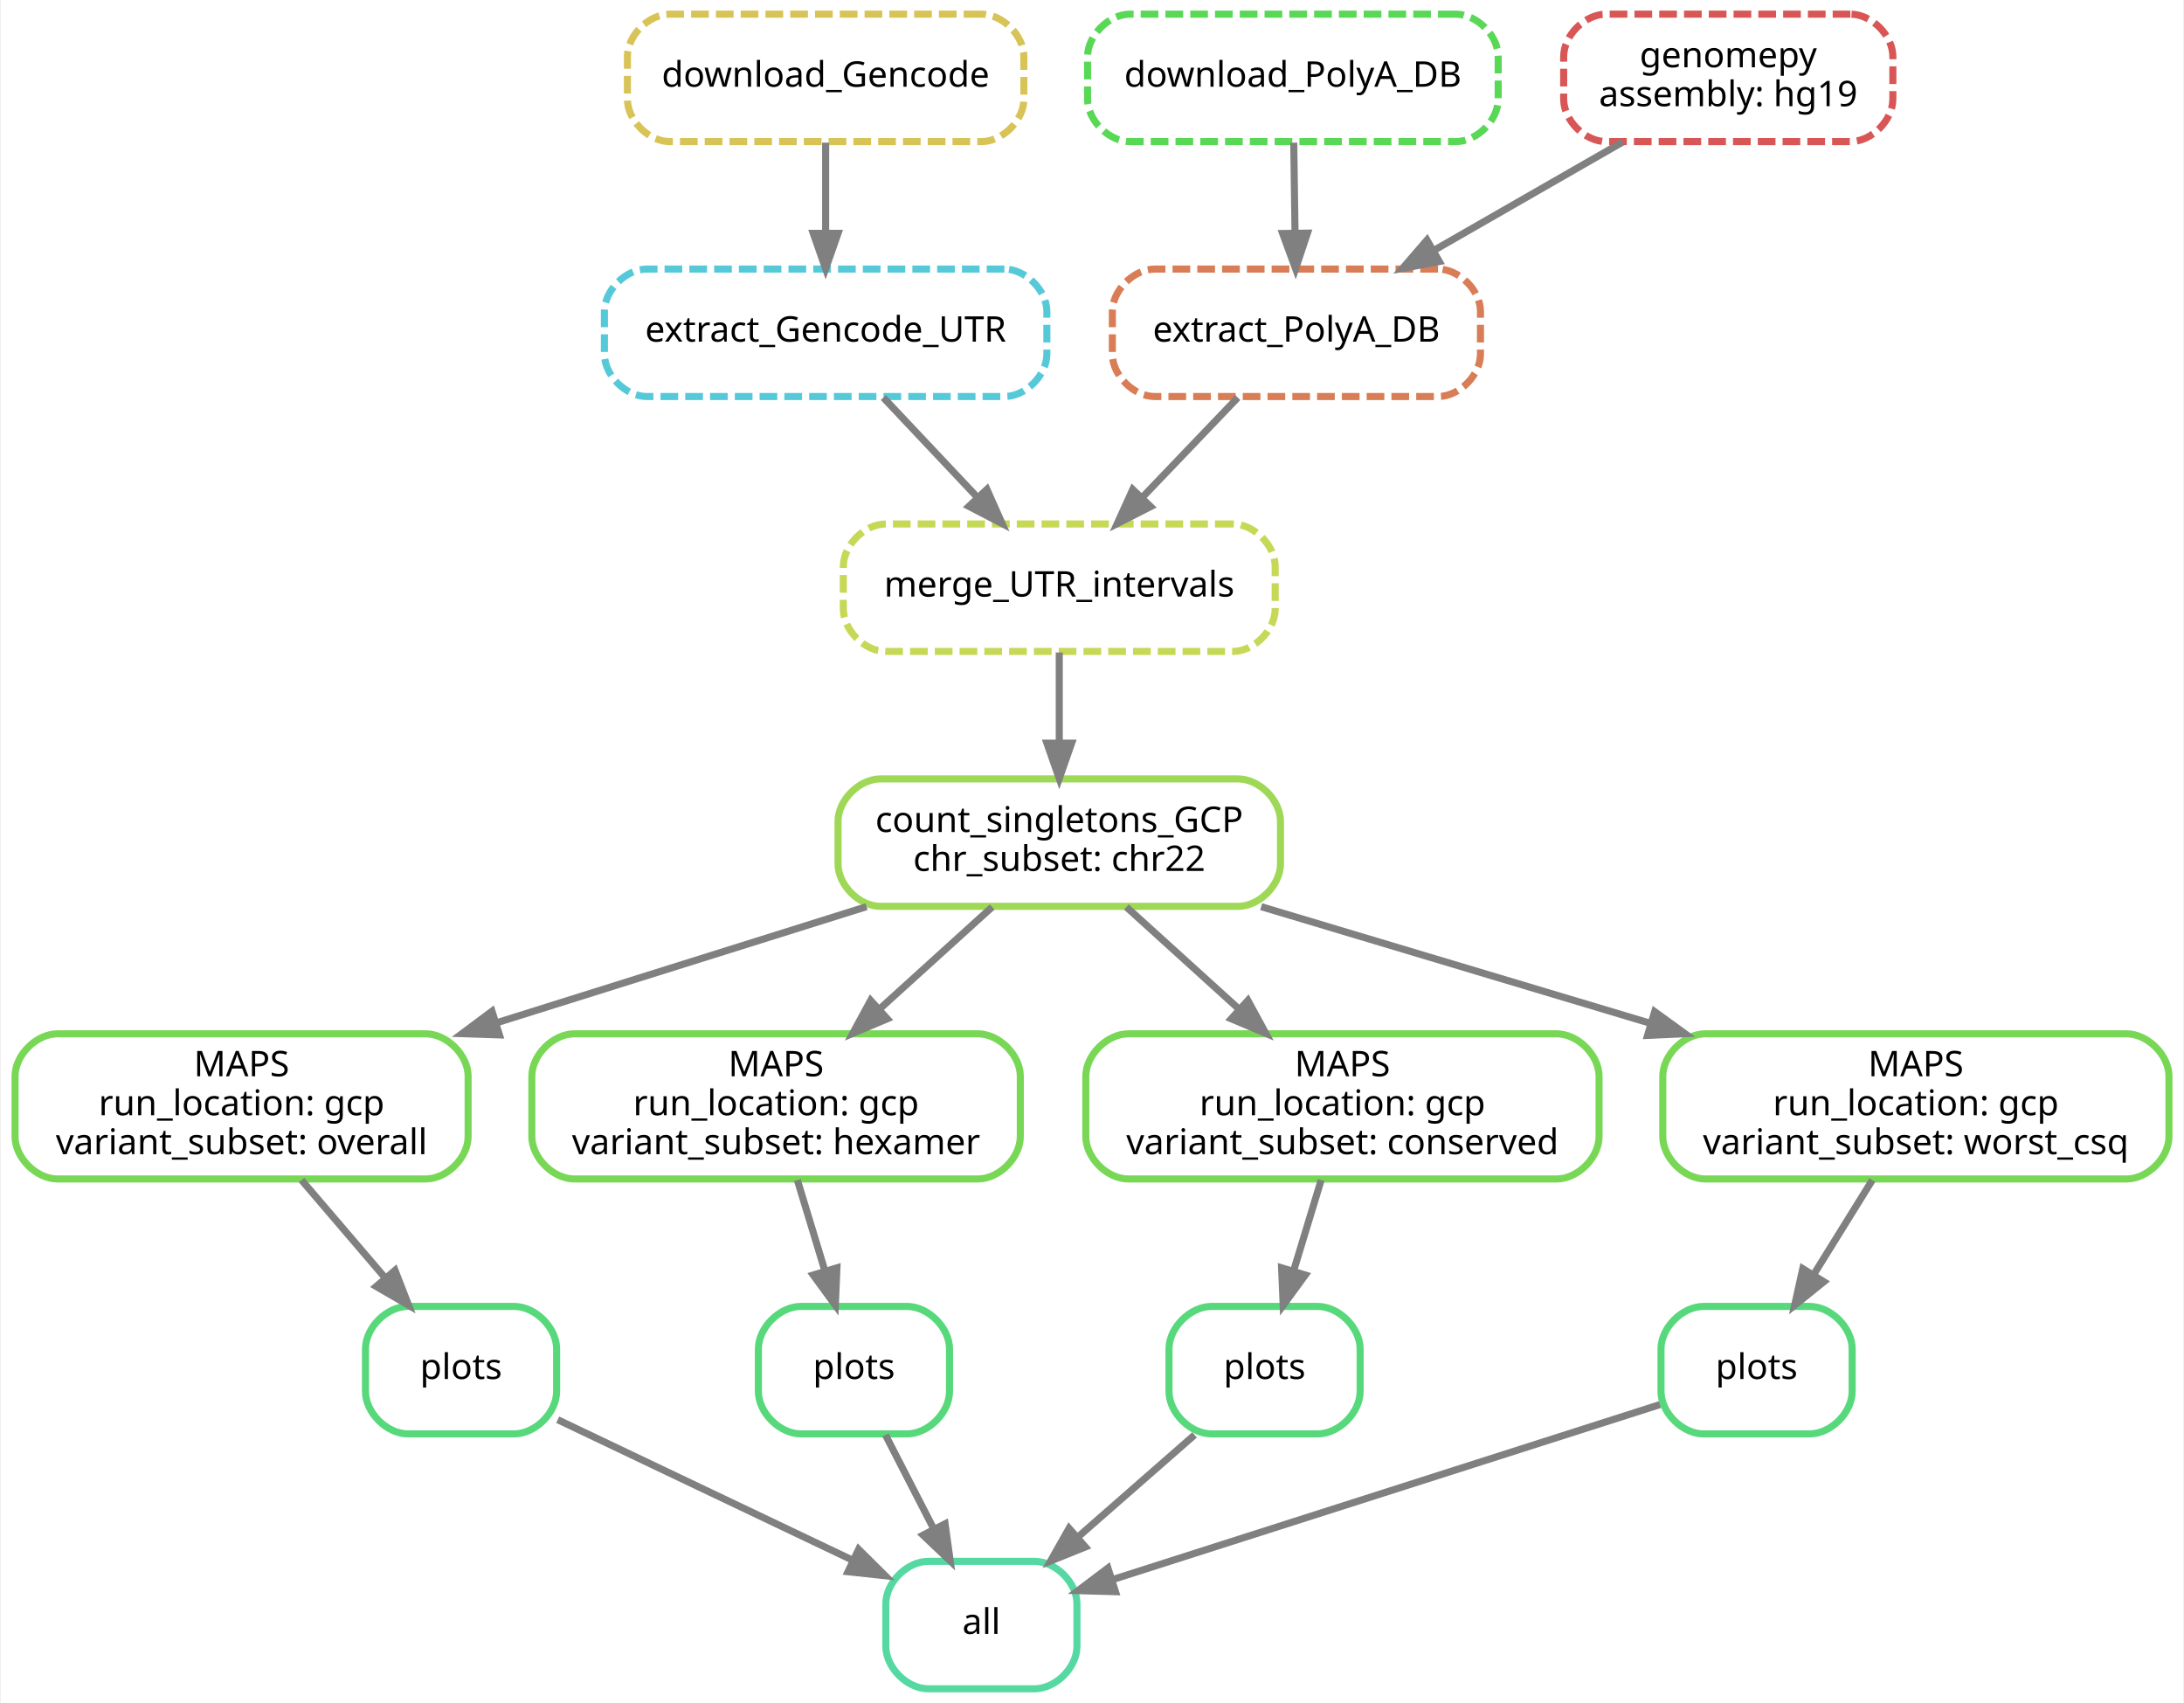
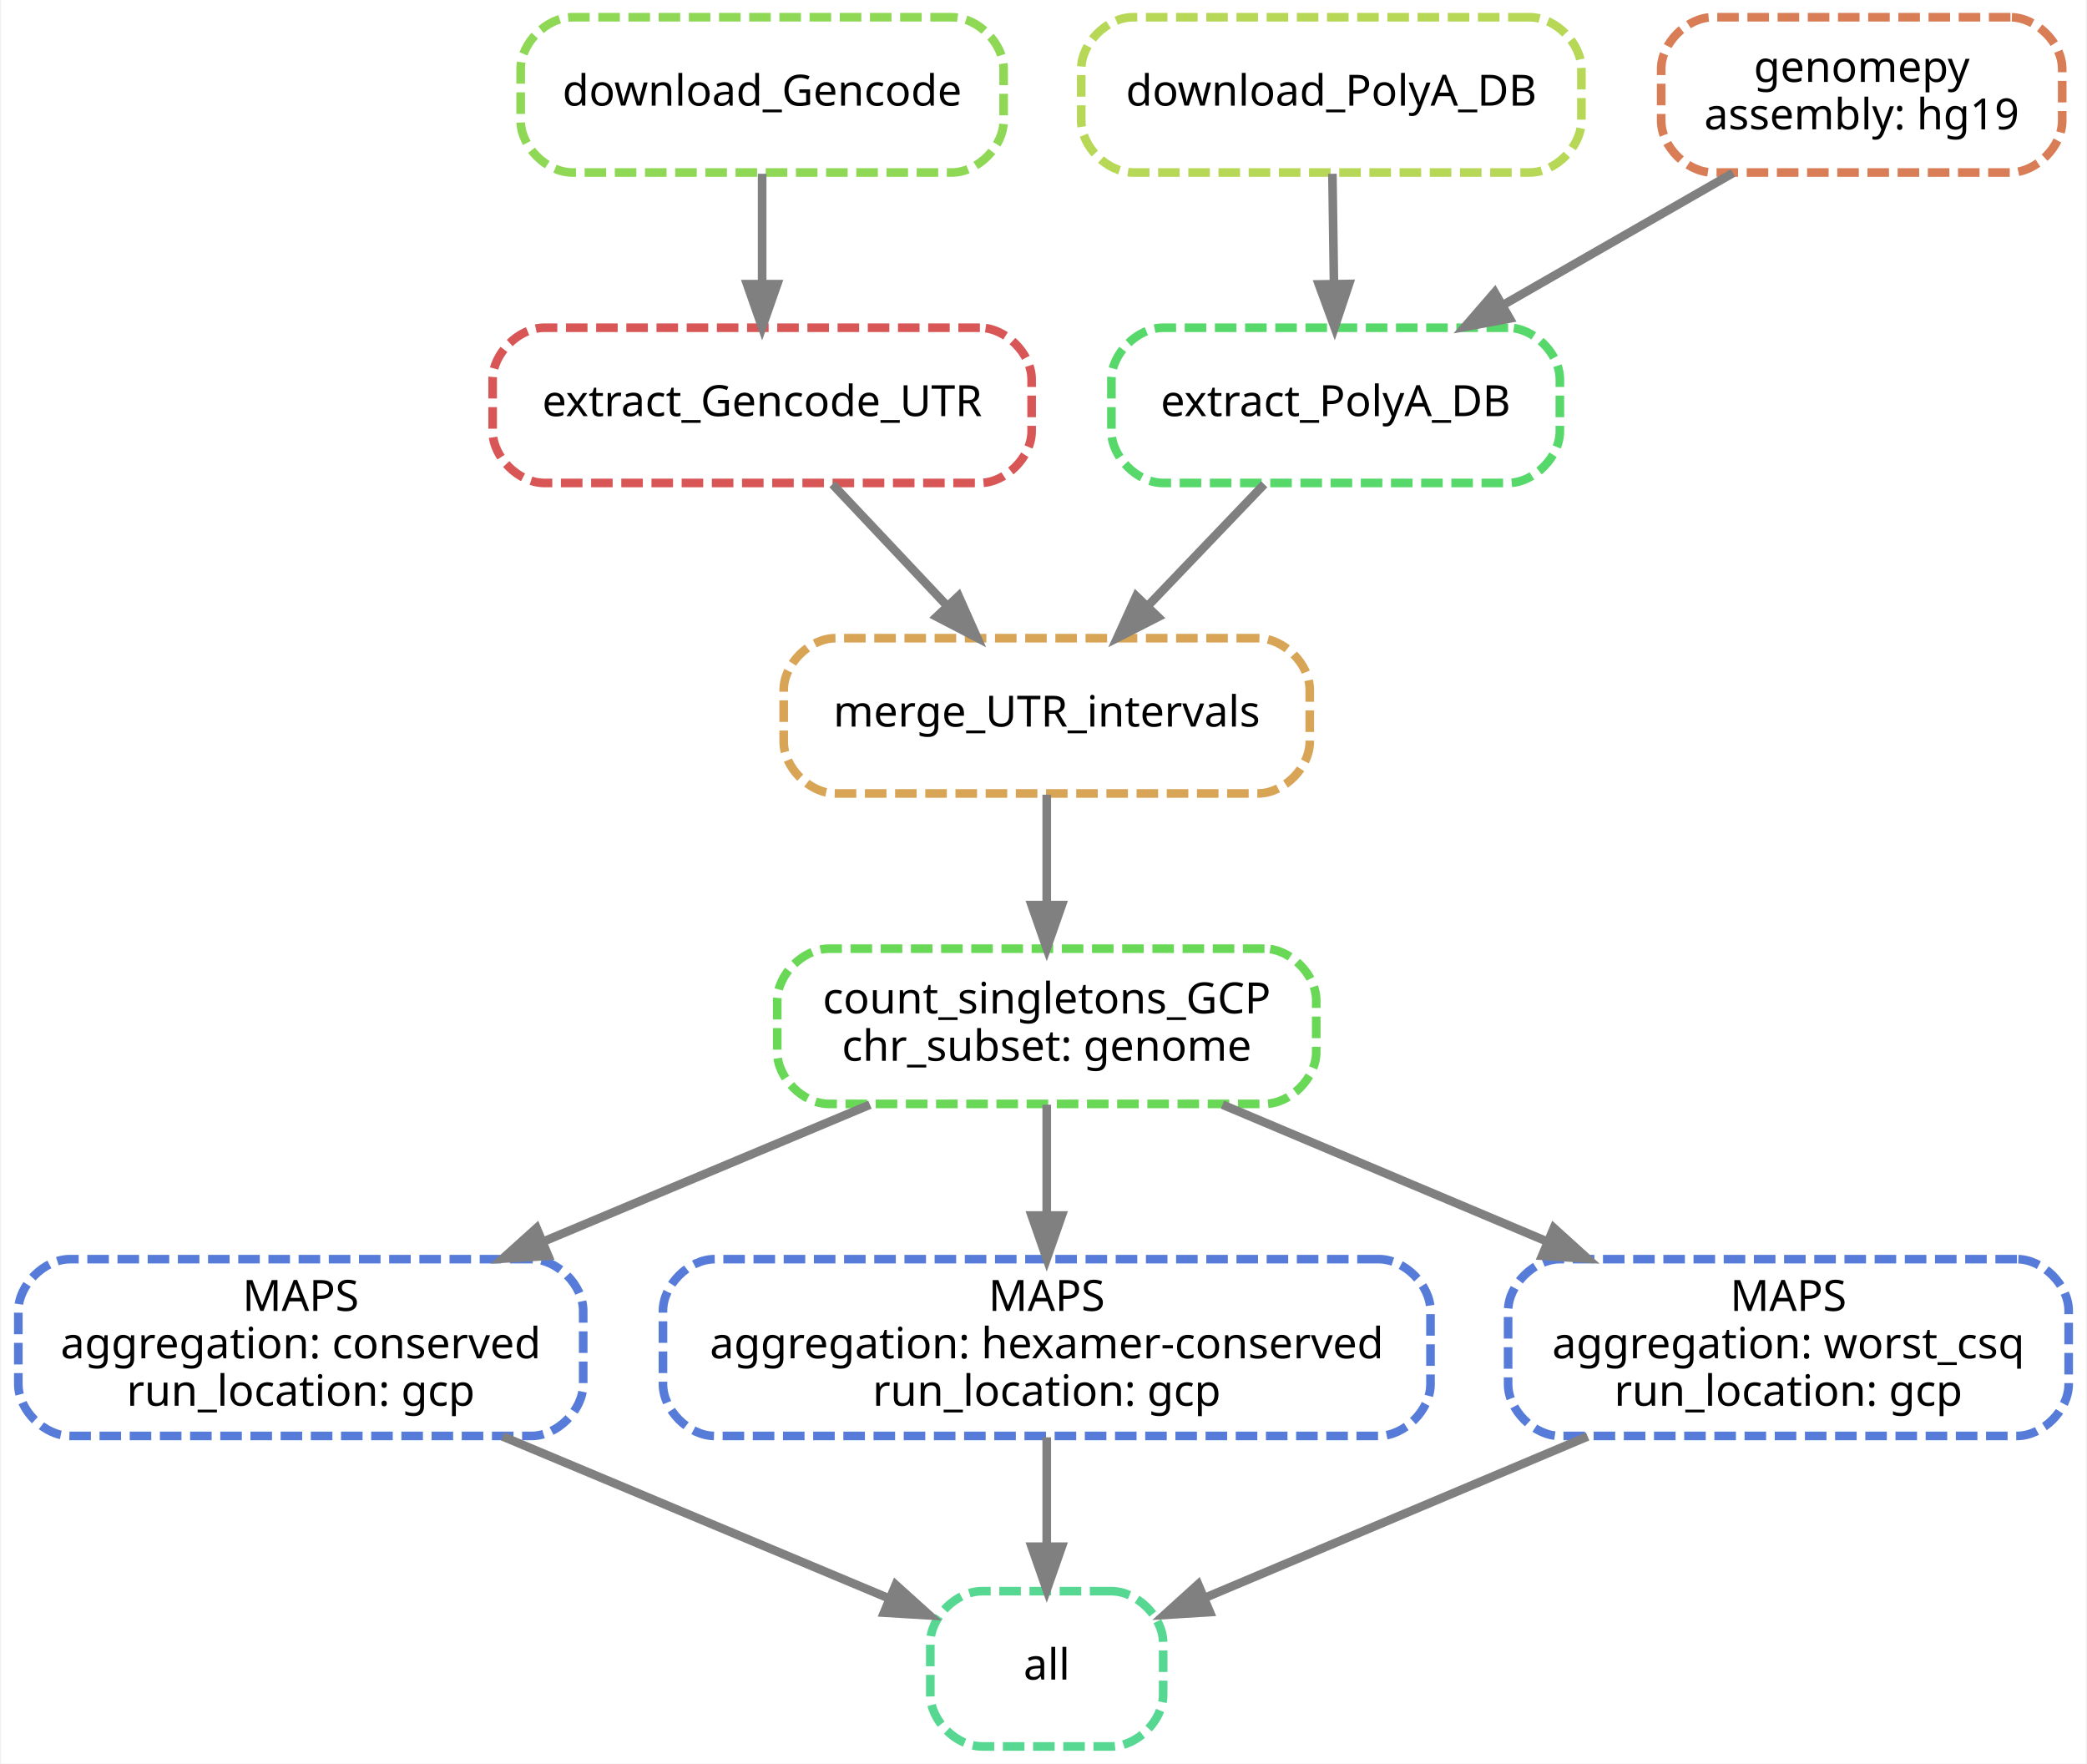
- <svg xmlns="http://www.w3.org/2000/svg" width="617pt" height="481pt" viewBox="0.00 0.00 616.50 481.00">
-   <g id="graph0" class="graph" transform="scale(1 1) rotate(0) translate(4 477)">
-     <polygon fill="white" stroke="transparent" points="-4,4 -4,-477 612.5,-477 612.5,4 -4,4" />
+ <svg xmlns="http://www.w3.org/2000/svg" width="484pt" height="409pt" viewBox="0.00 0.00 483.50 409.00">
+   <g id="graph0" class="graph" transform="scale(1 1) rotate(0) translate(4 405)">
+     <polygon fill="white" stroke="transparent" points="-4,4 -4,-405 479.5,-405 479.5,4 -4,4" />
    <g id="node1" class="node">
-       <path fill="none" stroke="#56d8a2" stroke-width="2" d="M288,-36C288,-36 258,-36 258,-36 252,-36 246,-30 246,-24 246,-24 246,-12 246,-12 246,-6 252,0 258,0 258,0 288,0 288,0 294,0 300,-6 300,-12 300,-12 300,-24 300,-24 300,-30 294,-36 288,-36" />
-       <text text-anchor="middle" x="273" y="-15.5" font-family="sans" font-size="10.00">all</text>
+       <path fill="none" stroke="#56d892" stroke-width="2" stroke-dasharray="5,2" d="M253.5,-36C253.5,-36 223.5,-36 223.5,-36 217.5,-36 211.5,-30 211.5,-24 211.5,-24 211.5,-12 211.5,-12 211.5,-6 217.5,0 223.5,0 223.5,0 253.5,0 253.5,0 259.5,0 265.5,-6 265.5,-12 265.5,-12 265.5,-24 265.5,-24 265.5,-30 259.5,-36 253.5,-36" />
+       <text text-anchor="middle" x="238.5" y="-15.5" font-family="sans" font-size="10.00">all</text>
    </g>
    <g id="node2" class="node">
-       <path fill="none" stroke="#56d87b" stroke-width="2" d="M141,-108C141,-108 111,-108 111,-108 105,-108 99,-102 99,-96 99,-96 99,-84 99,-84 99,-78 105,-72 111,-72 111,-72 141,-72 141,-72 147,-72 153,-78 153,-84 153,-84 153,-96 153,-96 153,-102 147,-108 141,-108" />
-       <text text-anchor="middle" x="126" y="-87.5" font-family="sans" font-size="10.00">plots</text>
+       <path fill="none" stroke="#567bd8" stroke-width="2" stroke-dasharray="5,2" d="M119,-113C119,-113 12,-113 12,-113 6,-113 0,-107 0,-101 0,-101 0,-84 0,-84 0,-78 6,-72 12,-72 12,-72 119,-72 119,-72 125,-72 131,-78 131,-84 131,-84 131,-101 131,-101 131,-107 125,-113 119,-113" />
+       <text text-anchor="middle" x="65.5" y="-101" font-family="sans" font-size="10.00">MAPS</text>
+       <text text-anchor="middle" x="65.5" y="-90" font-family="sans" font-size="10.00">aggregation: conserved</text>
+       <text text-anchor="middle" x="65.5" y="-79" font-family="sans" font-size="10.00">run_location: gcp</text>
    </g>
    <g id="edge1" class="edge">
-       <path fill="none" stroke="grey" stroke-width="2" d="M153.31,-76C176.82,-64.8 210.95,-48.55 236.75,-36.26" />
-       <polygon fill="grey" stroke="grey" stroke-width="2" points="238.32,-39.39 245.84,-31.93 235.31,-33.07 238.32,-39.39" />
+       <path fill="none" stroke="grey" stroke-width="2" d="M112.32,-71.88C140.44,-60.09 175.72,-45.31 201.82,-34.37" />
+       <polygon fill="grey" stroke="grey" stroke-width="2" points="203.47,-37.48 211.34,-30.38 200.76,-31.02 203.47,-37.48" />
    </g>
    <g id="node3" class="node">
-       <path fill="none" stroke="#78d856" stroke-width="2" d="M116,-185C116,-185 12,-185 12,-185 6,-185 0,-179 0,-173 0,-173 0,-156 0,-156 0,-150 6,-144 12,-144 12,-144 116,-144 116,-144 122,-144 128,-150 128,-156 128,-156 128,-173 128,-173 128,-179 122,-185 116,-185" />
-       <text text-anchor="middle" x="64" y="-173" font-family="sans" font-size="10.00">MAPS</text>
-       <text text-anchor="middle" x="64" y="-162" font-family="sans" font-size="10.00">run_location: gcp</text>
-       <text text-anchor="middle" x="64" y="-151" font-family="sans" font-size="10.00">variant_subset: overall</text>
+       <path fill="none" stroke="#68d856" stroke-width="2" stroke-dasharray="5,2" d="M289,-185C289,-185 188,-185 188,-185 182,-185 176,-179 176,-173 176,-173 176,-161 176,-161 176,-155 182,-149 188,-149 188,-149 289,-149 289,-149 295,-149 301,-155 301,-161 301,-161 301,-173 301,-173 301,-179 295,-185 289,-185" />
+       <text text-anchor="middle" x="238.5" y="-170" font-family="sans" font-size="10.00">count_singletons_GCP</text>
+       <text text-anchor="middle" x="238.5" y="-159" font-family="sans" font-size="10.00">chr_subset: genome</text>
+     </g>
+     <g id="edge4" class="edge">
+       <path fill="none" stroke="grey" stroke-width="2" d="M197.5,-148.82C174.82,-139.31 146.3,-127.36 121.58,-117" />
+       <polygon fill="grey" stroke="grey" stroke-width="2" points="122.89,-113.76 112.32,-113.12 120.19,-120.21 122.89,-113.76" />
+     </g>
+     <g id="node10" class="node">
+       <path fill="none" stroke="#567bd8" stroke-width="2" stroke-dasharray="5,2" d="M315.5,-113C315.5,-113 161.5,-113 161.5,-113 155.5,-113 149.5,-107 149.5,-101 149.5,-101 149.5,-84 149.5,-84 149.5,-78 155.5,-72 161.5,-72 161.5,-72 315.5,-72 315.5,-72 321.5,-72 327.5,-78 327.5,-84 327.5,-84 327.5,-101 327.5,-101 327.5,-107 321.5,-113 315.5,-113" />
+       <text text-anchor="middle" x="238.5" y="-101" font-family="sans" font-size="10.00">MAPS</text>
+       <text text-anchor="middle" x="238.5" y="-90" font-family="sans" font-size="10.00">aggregation: hexamer-conserved</text>
+       <text text-anchor="middle" x="238.5" y="-79" font-family="sans" font-size="10.00">run_location: gcp</text>
+     </g>
+     <g id="edge11" class="edge">
+       <path fill="none" stroke="grey" stroke-width="2" d="M238.5,-148.82C238.5,-141.2 238.5,-132 238.5,-123.32" />
+       <polygon fill="grey" stroke="grey" stroke-width="2" points="242,-123.12 238.5,-113.12 235,-123.12 242,-123.12" />
+     </g>
+     <g id="node11" class="node">
+       <path fill="none" stroke="#567bd8" stroke-width="2" stroke-dasharray="5,2" d="M463.5,-113C463.5,-113 357.5,-113 357.5,-113 351.5,-113 345.5,-107 345.5,-101 345.5,-101 345.5,-84 345.5,-84 345.5,-78 351.5,-72 357.5,-72 357.5,-72 463.5,-72 463.5,-72 469.5,-72 475.5,-78 475.5,-84 475.5,-84 475.5,-101 475.5,-101 475.5,-107 469.5,-113 463.5,-113" />
+       <text text-anchor="middle" x="410.5" y="-101" font-family="sans" font-size="10.00">MAPS</text>
+       <text text-anchor="middle" x="410.5" y="-90" font-family="sans" font-size="10.00">aggregation: worst_csq</text>
+       <text text-anchor="middle" x="410.5" y="-79" font-family="sans" font-size="10.00">run_location: gcp</text>
+     </g>
+     <g id="edge12" class="edge">
+       <path fill="none" stroke="grey" stroke-width="2" d="M279.26,-148.82C301.71,-139.36 329.91,-127.47 354.42,-117.14" />
+       <polygon fill="grey" stroke="grey" stroke-width="2" points="356.1,-120.23 363.95,-113.12 353.38,-113.78 356.1,-120.23" />
+     </g>
+     <g id="node4" class="node">
+       <path fill="none" stroke="#d8a456" stroke-width="2" stroke-dasharray="5,2" d="M287.5,-257C287.5,-257 189.5,-257 189.5,-257 183.5,-257 177.5,-251 177.5,-245 177.5,-245 177.5,-233 177.5,-233 177.5,-227 183.5,-221 189.5,-221 189.5,-221 287.5,-221 287.5,-221 293.5,-221 299.5,-227 299.5,-233 299.5,-233 299.5,-245 299.5,-245 299.5,-251 293.5,-257 287.5,-257" />
+       <text text-anchor="middle" x="238.5" y="-236.5" font-family="sans" font-size="10.00">merge_UTR_intervals</text>
    </g>
    <g id="edge5" class="edge">
-       <path fill="none" stroke="grey" stroke-width="2" d="M80.94,-143.69C88.26,-135.13 96.91,-125.02 104.66,-115.95" />
-       <polygon fill="grey" stroke="grey" stroke-width="2" points="107.35,-118.19 111.19,-108.32 102.03,-113.64 107.35,-118.19" />
+       <path fill="none" stroke="grey" stroke-width="2" d="M238.5,-220.7C238.5,-212.98 238.5,-203.71 238.5,-195.11" />
+       <polygon fill="grey" stroke="grey" stroke-width="2" points="242,-195.1 238.5,-185.1 235,-195.1 242,-195.1" />
    </g>
-     <g id="node4" class="node">
-       <path fill="none" stroke="#9fd856" stroke-width="2" d="M345.5,-257C345.5,-257 244.5,-257 244.5,-257 238.5,-257 232.5,-251 232.5,-245 232.5,-245 232.5,-233 232.5,-233 232.5,-227 238.5,-221 244.5,-221 244.5,-221 345.5,-221 345.5,-221 351.5,-221 357.5,-227 357.5,-233 357.5,-233 357.5,-245 357.5,-245 357.5,-251 351.5,-257 345.5,-257" />
-       <text text-anchor="middle" x="295" y="-242" font-family="sans" font-size="10.00">count_singletons_GCP</text>
-       <text text-anchor="middle" x="295" y="-231" font-family="sans" font-size="10.00">chr_subset: chr22</text>
+     <g id="node5" class="node">
+       <path fill="none" stroke="#d85656" stroke-width="2" stroke-dasharray="5,2" d="M223,-329C223,-329 122,-329 122,-329 116,-329 110,-323 110,-317 110,-317 110,-305 110,-305 110,-299 116,-293 122,-293 122,-293 223,-293 223,-293 229,-293 235,-299 235,-305 235,-305 235,-317 235,-317 235,-323 229,-329 223,-329" />
+       <text text-anchor="middle" x="172.5" y="-308.5" font-family="sans" font-size="10.00">extract_Gencode_UTR</text>
    </g>
    <g id="edge6" class="edge">
-       <path fill="none" stroke="grey" stroke-width="2" d="M240.55,-220.91C209.35,-211.12 169.81,-198.71 136.06,-188.12" />
-       <polygon fill="grey" stroke="grey" stroke-width="2" points="136.84,-184.69 126.25,-185.04 134.74,-191.37 136.84,-184.69" />
+       <path fill="none" stroke="grey" stroke-width="2" d="M188.81,-292.7C196.81,-284.22 206.57,-273.86 215.32,-264.58" />
+       <polygon fill="grey" stroke="grey" stroke-width="2" points="218.06,-266.78 222.37,-257.1 212.97,-261.98 218.06,-266.78" />
    </g>
-     <g id="node12" class="node">
-       <path fill="none" stroke="#78d856" stroke-width="2" d="M272,-185C272,-185 158,-185 158,-185 152,-185 146,-179 146,-173 146,-173 146,-156 146,-156 146,-150 152,-144 158,-144 158,-144 272,-144 272,-144 278,-144 284,-150 284,-156 284,-156 284,-173 284,-173 284,-179 278,-185 272,-185" />
-       <text text-anchor="middle" x="215" y="-173" font-family="sans" font-size="10.00">MAPS</text>
-       <text text-anchor="middle" x="215" y="-162" font-family="sans" font-size="10.00">run_location: gcp</text>
-       <text text-anchor="middle" x="215" y="-151" font-family="sans" font-size="10.00">variant_subset: hexamer</text>
+     <g id="node6" class="node">
+       <path fill="none" stroke="#8fd856" stroke-width="2" stroke-dasharray="5,2" d="M216.5,-401C216.5,-401 128.5,-401 128.5,-401 122.5,-401 116.5,-395 116.5,-389 116.5,-389 116.5,-377 116.5,-377 116.5,-371 122.5,-365 128.5,-365 128.5,-365 216.5,-365 216.5,-365 222.5,-365 228.5,-371 228.5,-377 228.5,-377 228.5,-389 228.5,-389 228.5,-395 222.5,-401 216.5,-401" />
+       <text text-anchor="middle" x="172.5" y="-380.5" font-family="sans" font-size="10.00">download_Gencode</text>
    </g>
-     <g id="edge14" class="edge">
-       <path fill="none" stroke="grey" stroke-width="2" d="M276.04,-220.82C266.52,-212.19 254.78,-201.55 244.15,-191.92" />
-       <polygon fill="grey" stroke="grey" stroke-width="2" points="246.41,-189.24 236.65,-185.12 241.71,-194.43 246.41,-189.24" />
+     <g id="edge8" class="edge">
+       <path fill="none" stroke="grey" stroke-width="2" d="M172.5,-364.7C172.5,-356.98 172.5,-347.71 172.5,-339.11" />
+       <polygon fill="grey" stroke="grey" stroke-width="2" points="176,-339.1 172.5,-329.1 169,-339.1 176,-339.1" />
    </g>
-     <g id="node14" class="node">
-       <path fill="none" stroke="#78d856" stroke-width="2" d="M435.5,-185C435.5,-185 314.5,-185 314.5,-185 308.5,-185 302.5,-179 302.5,-173 302.5,-173 302.5,-156 302.5,-156 302.5,-150 308.5,-144 314.5,-144 314.5,-144 435.5,-144 435.5,-144 441.5,-144 447.5,-150 447.5,-156 447.5,-156 447.5,-173 447.5,-173 447.5,-179 441.5,-185 435.5,-185" />
-       <text text-anchor="middle" x="375" y="-173" font-family="sans" font-size="10.00">MAPS</text>
-       <text text-anchor="middle" x="375" y="-162" font-family="sans" font-size="10.00">run_location: gcp</text>
-       <text text-anchor="middle" x="375" y="-151" font-family="sans" font-size="10.00">variant_subset: conserved</text>
-     </g>
-     <g id="edge16" class="edge">
-       <path fill="none" stroke="grey" stroke-width="2" d="M313.96,-220.82C323.48,-212.19 335.22,-201.55 345.85,-191.92" />
-       <polygon fill="grey" stroke="grey" stroke-width="2" points="348.29,-194.43 353.35,-185.12 343.59,-189.24 348.29,-194.43" />
-     </g>
-     <g id="node16" class="node">
-       <path fill="none" stroke="#78d856" stroke-width="2" d="M596.5,-185C596.5,-185 477.5,-185 477.5,-185 471.5,-185 465.5,-179 465.5,-173 465.5,-173 465.5,-156 465.5,-156 465.5,-150 471.5,-144 477.5,-144 477.5,-144 596.5,-144 596.5,-144 602.5,-144 608.5,-150 608.5,-156 608.5,-156 608.5,-173 608.5,-173 608.5,-179 602.5,-185 596.5,-185" />
-       <text text-anchor="middle" x="537" y="-173" font-family="sans" font-size="10.00">MAPS</text>
-       <text text-anchor="middle" x="537" y="-162" font-family="sans" font-size="10.00">run_location: gcp</text>
-       <text text-anchor="middle" x="537" y="-151" font-family="sans" font-size="10.00">variant_subset: worst_csq</text>
-     </g>
-     <g id="edge18" class="edge">
-       <path fill="none" stroke="grey" stroke-width="2" d="M352.04,-220.91C384.87,-211.08 426.51,-198.6 461.96,-187.98" />
-       <polygon fill="grey" stroke="grey" stroke-width="2" points="463.21,-191.26 471.79,-185.04 461.2,-184.55 463.21,-191.26" />
-     </g>
-     <g id="node5" class="node">
-       <path fill="none" stroke="#c6d856" stroke-width="2" stroke-dasharray="5,2" d="M344,-329C344,-329 246,-329 246,-329 240,-329 234,-323 234,-317 234,-317 234,-305 234,-305 234,-299 240,-293 246,-293 246,-293 344,-293 344,-293 350,-293 356,-299 356,-305 356,-305 356,-317 356,-317 356,-323 350,-329 344,-329" />
-       <text text-anchor="middle" x="295" y="-308.5" font-family="sans" font-size="10.00">merge_UTR_intervals</text>
+     <g id="node7" class="node">
+       <path fill="none" stroke="#56d86b" stroke-width="2" stroke-dasharray="5,2" d="M345.5,-329C345.5,-329 265.5,-329 265.5,-329 259.5,-329 253.5,-323 253.5,-317 253.5,-317 253.5,-305 253.5,-305 253.5,-299 259.5,-293 265.5,-293 265.5,-293 345.5,-293 345.5,-293 351.5,-293 357.5,-299 357.5,-305 357.5,-305 357.5,-317 357.5,-317 357.5,-323 351.5,-329 345.5,-329" />
+       <text text-anchor="middle" x="305.5" y="-308.5" font-family="sans" font-size="10.00">extract_PolyA_DB</text>
    </g>
    <g id="edge7" class="edge">
-       <path fill="none" stroke="grey" stroke-width="2" d="M295,-292.7C295,-284.98 295,-275.71 295,-267.11" />
-       <polygon fill="grey" stroke="grey" stroke-width="2" points="298.5,-267.1 295,-257.1 291.5,-267.1 298.5,-267.1" />
+       <path fill="none" stroke="grey" stroke-width="2" d="M288.94,-292.7C280.82,-284.22 270.91,-273.86 262.03,-264.58" />
+       <polygon fill="grey" stroke="grey" stroke-width="2" points="264.31,-261.91 254.87,-257.1 259.26,-266.75 264.31,-261.91" />
    </g>
-     <g id="node6" class="node">
-       <path fill="none" stroke="#56c9d8" stroke-width="2" stroke-dasharray="5,2" d="M279.5,-401C279.5,-401 178.5,-401 178.5,-401 172.5,-401 166.5,-395 166.5,-389 166.5,-389 166.5,-377 166.5,-377 166.5,-371 172.5,-365 178.5,-365 178.5,-365 279.5,-365 279.5,-365 285.5,-365 291.5,-371 291.5,-377 291.5,-377 291.5,-389 291.5,-389 291.5,-395 285.5,-401 279.5,-401" />
-       <text text-anchor="middle" x="229" y="-380.5" font-family="sans" font-size="10.00">extract_Gencode_UTR</text>
+     <g id="node8" class="node">
+       <path fill="none" stroke="#b6d856" stroke-width="2" stroke-dasharray="5,2" d="M350.5,-401C350.5,-401 258.5,-401 258.5,-401 252.5,-401 246.5,-395 246.5,-389 246.5,-389 246.5,-377 246.5,-377 246.5,-371 252.5,-365 258.5,-365 258.5,-365 350.5,-365 350.5,-365 356.5,-365 362.5,-371 362.5,-377 362.5,-377 362.5,-389 362.5,-389 362.5,-395 356.5,-401 350.5,-401" />
+       <text text-anchor="middle" x="304.5" y="-380.5" font-family="sans" font-size="10.00">download_PolyA_DB</text>
    </g>
-     <g id="edge8" class="edge">
-       <path fill="none" stroke="grey" stroke-width="2" d="M245.31,-364.7C253.31,-356.22 263.07,-345.86 271.82,-336.58" />
-       <polygon fill="grey" stroke="grey" stroke-width="2" points="274.56,-338.78 278.87,-329.1 269.47,-333.98 274.56,-338.78" />
+     <g id="edge9" class="edge">
+       <path fill="none" stroke="grey" stroke-width="2" d="M304.75,-364.7C304.86,-356.98 304.99,-347.71 305.11,-339.11" />
+       <polygon fill="grey" stroke="grey" stroke-width="2" points="308.61,-339.15 305.26,-329.1 301.61,-339.05 308.61,-339.15" />
    </g>
-     <g id="node7" class="node">
-       <path fill="none" stroke="#d8c356" stroke-width="2" stroke-dasharray="5,2" d="M273,-473C273,-473 185,-473 185,-473 179,-473 173,-467 173,-461 173,-461 173,-449 173,-449 173,-443 179,-437 185,-437 185,-437 273,-437 273,-437 279,-437 285,-443 285,-449 285,-449 285,-461 285,-461 285,-467 279,-473 273,-473" />
-       <text text-anchor="middle" x="229" y="-452.5" font-family="sans" font-size="10.00">download_Gencode</text>
+     <g id="node9" class="node">
+       <path fill="none" stroke="#d87d56" stroke-width="2" stroke-dasharray="5,2" d="M462,-401C462,-401 393,-401 393,-401 387,-401 381,-395 381,-389 381,-389 381,-377 381,-377 381,-371 387,-365 393,-365 393,-365 462,-365 462,-365 468,-365 474,-371 474,-377 474,-377 474,-389 474,-389 474,-395 468,-401 462,-401" />
+       <text text-anchor="middle" x="427.5" y="-386" font-family="sans" font-size="10.00">genomepy</text>
+       <text text-anchor="middle" x="427.5" y="-375" font-family="sans" font-size="10.00">assembly: hg19</text>
    </g>
    <g id="edge10" class="edge">
-       <path fill="none" stroke="grey" stroke-width="2" d="M229,-436.7C229,-428.98 229,-419.71 229,-411.11" />
-       <polygon fill="grey" stroke="grey" stroke-width="2" points="232.5,-411.1 229,-401.1 225.5,-411.1 232.5,-411.1" />
-     </g>
-     <g id="node8" class="node">
-       <path fill="none" stroke="#d87d56" stroke-width="2" stroke-dasharray="5,2" d="M402,-401C402,-401 322,-401 322,-401 316,-401 310,-395 310,-389 310,-389 310,-377 310,-377 310,-371 316,-365 322,-365 322,-365 402,-365 402,-365 408,-365 414,-371 414,-377 414,-377 414,-389 414,-389 414,-395 408,-401 402,-401" />
-       <text text-anchor="middle" x="362" y="-380.5" font-family="sans" font-size="10.00">extract_PolyA_DB</text>
-     </g>
-     <g id="edge9" class="edge">
-       <path fill="none" stroke="grey" stroke-width="2" d="M345.44,-364.7C337.32,-356.22 327.41,-345.86 318.53,-336.58" />
-       <polygon fill="grey" stroke="grey" stroke-width="2" points="320.81,-333.91 311.37,-329.1 315.76,-338.75 320.81,-333.91" />
-     </g>
-     <g id="node9" class="node">
-       <path fill="none" stroke="#59d856" stroke-width="2" stroke-dasharray="5,2" d="M407,-473C407,-473 315,-473 315,-473 309,-473 303,-467 303,-461 303,-461 303,-449 303,-449 303,-443 309,-437 315,-437 315,-437 407,-437 407,-437 413,-437 419,-443 419,-449 419,-449 419,-461 419,-461 419,-467 413,-473 407,-473" />
-       <text text-anchor="middle" x="361" y="-452.5" font-family="sans" font-size="10.00">download_PolyA_DB</text>
-     </g>
-     <g id="edge11" class="edge">
-       <path fill="none" stroke="grey" stroke-width="2" d="M361.25,-436.7C361.36,-428.98 361.49,-419.71 361.61,-411.11" />
-       <polygon fill="grey" stroke="grey" stroke-width="2" points="365.11,-411.15 361.76,-401.1 358.11,-411.05 365.11,-411.15" />
-     </g>
-     <g id="node10" class="node">
-       <path fill="none" stroke="#d85656" stroke-width="2" stroke-dasharray="5,2" d="M518.5,-473C518.5,-473 449.5,-473 449.5,-473 443.5,-473 437.5,-467 437.5,-461 437.5,-461 437.5,-449 437.5,-449 437.5,-443 443.5,-437 449.5,-437 449.5,-437 518.5,-437 518.5,-437 524.5,-437 530.5,-443 530.5,-449 530.5,-449 530.5,-461 530.5,-461 530.5,-467 524.5,-473 518.5,-473" />
-       <text text-anchor="middle" x="484" y="-458" font-family="sans" font-size="10.00">genomepy</text>
-       <text text-anchor="middle" x="484" y="-447" font-family="sans" font-size="10.00">assembly: hg19</text>
-     </g>
-     <g id="edge12" class="edge">
-       <path fill="none" stroke="grey" stroke-width="2" d="M454.16,-436.88C438.06,-427.64 418,-416.13 400.71,-406.21" />
-       <polygon fill="grey" stroke="grey" stroke-width="2" points="402.37,-403.13 391.96,-401.19 398.89,-409.2 402.37,-403.13" />
-     </g>
-     <g id="node11" class="node">
-       <path fill="none" stroke="#56d87b" stroke-width="2" d="M252,-108C252,-108 222,-108 222,-108 216,-108 210,-102 210,-96 210,-96 210,-84 210,-84 210,-78 216,-72 222,-72 222,-72 252,-72 252,-72 258,-72 264,-78 264,-84 264,-84 264,-96 264,-96 264,-102 258,-108 252,-108" />
-       <text text-anchor="middle" x="237" y="-87.5" font-family="sans" font-size="10.00">plots</text>
+       <path fill="none" stroke="grey" stroke-width="2" d="M397.66,-364.88C381.56,-355.64 361.5,-344.13 344.21,-334.21" />
+       <polygon fill="grey" stroke="grey" stroke-width="2" points="345.87,-331.13 335.46,-329.19 342.39,-337.2 345.87,-331.13" />
    </g>
    <g id="edge2" class="edge">
-       <path fill="none" stroke="grey" stroke-width="2" d="M245.9,-71.7C250,-63.73 254.95,-54.1 259.49,-45.26" />
-       <polygon fill="grey" stroke="grey" stroke-width="2" points="262.74,-46.6 264.2,-36.1 256.52,-43.4 262.74,-46.6" />
-     </g>
-     <g id="edge13" class="edge">
-       <path fill="none" stroke="grey" stroke-width="2" d="M221.01,-143.69C223.4,-135.82 226.19,-126.64 228.76,-118.17" />
-       <polygon fill="grey" stroke="grey" stroke-width="2" points="232.19,-118.9 231.74,-108.32 225.49,-116.87 232.19,-118.9" />
-     </g>
-     <g id="node13" class="node">
-       <path fill="none" stroke="#56d87b" stroke-width="2" d="M368,-108C368,-108 338,-108 338,-108 332,-108 326,-102 326,-96 326,-96 326,-84 326,-84 326,-78 332,-72 338,-72 338,-72 368,-72 368,-72 374,-72 380,-78 380,-84 380,-84 380,-96 380,-96 380,-102 374,-108 368,-108" />
-       <text text-anchor="middle" x="353" y="-87.5" font-family="sans" font-size="10.00">plots</text>
+       <path fill="none" stroke="grey" stroke-width="2" d="M238.5,-71.69C238.5,-63.91 238.5,-54.84 238.5,-46.45" />
+       <polygon fill="grey" stroke="grey" stroke-width="2" points="242,-46.32 238.5,-36.32 235,-46.32 242,-46.32" />
    </g>
    <g id="edge3" class="edge">
-       <path fill="none" stroke="grey" stroke-width="2" d="M333.22,-71.7C323.25,-62.97 310.99,-52.24 300.14,-42.75" />
-       <polygon fill="grey" stroke="grey" stroke-width="2" points="302.38,-40.06 292.55,-36.1 297.77,-45.32 302.38,-40.06" />
-     </g>
-     <g id="edge15" class="edge">
-       <path fill="none" stroke="grey" stroke-width="2" d="M368.99,-143.69C366.6,-135.82 363.81,-126.64 361.24,-118.17" />
-       <polygon fill="grey" stroke="grey" stroke-width="2" points="364.51,-116.87 358.26,-108.32 357.81,-118.9 364.51,-116.87" />
-     </g>
-     <g id="node15" class="node">
-       <path fill="none" stroke="#56d87b" stroke-width="2" d="M507,-108C507,-108 477,-108 477,-108 471,-108 465,-102 465,-96 465,-96 465,-84 465,-84 465,-78 471,-72 477,-72 477,-72 507,-72 507,-72 513,-72 519,-78 519,-84 519,-84 519,-96 519,-96 519,-102 513,-108 507,-108" />
-       <text text-anchor="middle" x="492" y="-87.5" font-family="sans" font-size="10.00">plots</text>
-     </g>
-     <g id="edge4" class="edge">
-       <path fill="none" stroke="grey" stroke-width="2" d="M464.71,-80.28C425.67,-67.8 353.77,-44.82 309.98,-30.82" />
-       <polygon fill="grey" stroke="grey" stroke-width="2" points="310.88,-27.43 300.29,-27.72 308.75,-34.1 310.88,-27.43" />
-     </g>
-     <g id="edge17" class="edge">
-       <path fill="none" stroke="grey" stroke-width="2" d="M524.7,-143.69C519.6,-135.47 513.62,-125.83 508.17,-117.05" />
-       <polygon fill="grey" stroke="grey" stroke-width="2" points="511,-114.97 502.75,-108.32 505.05,-118.66 511,-114.97" />
+       <path fill="none" stroke="grey" stroke-width="2" d="M363.95,-71.88C336.08,-60.13 301.14,-45.4 275.22,-34.48" />
+       <polygon fill="grey" stroke="grey" stroke-width="2" points="276.33,-31.15 265.76,-30.49 273.61,-37.6 276.33,-31.15" />
    </g>
  </g>
</svg>
